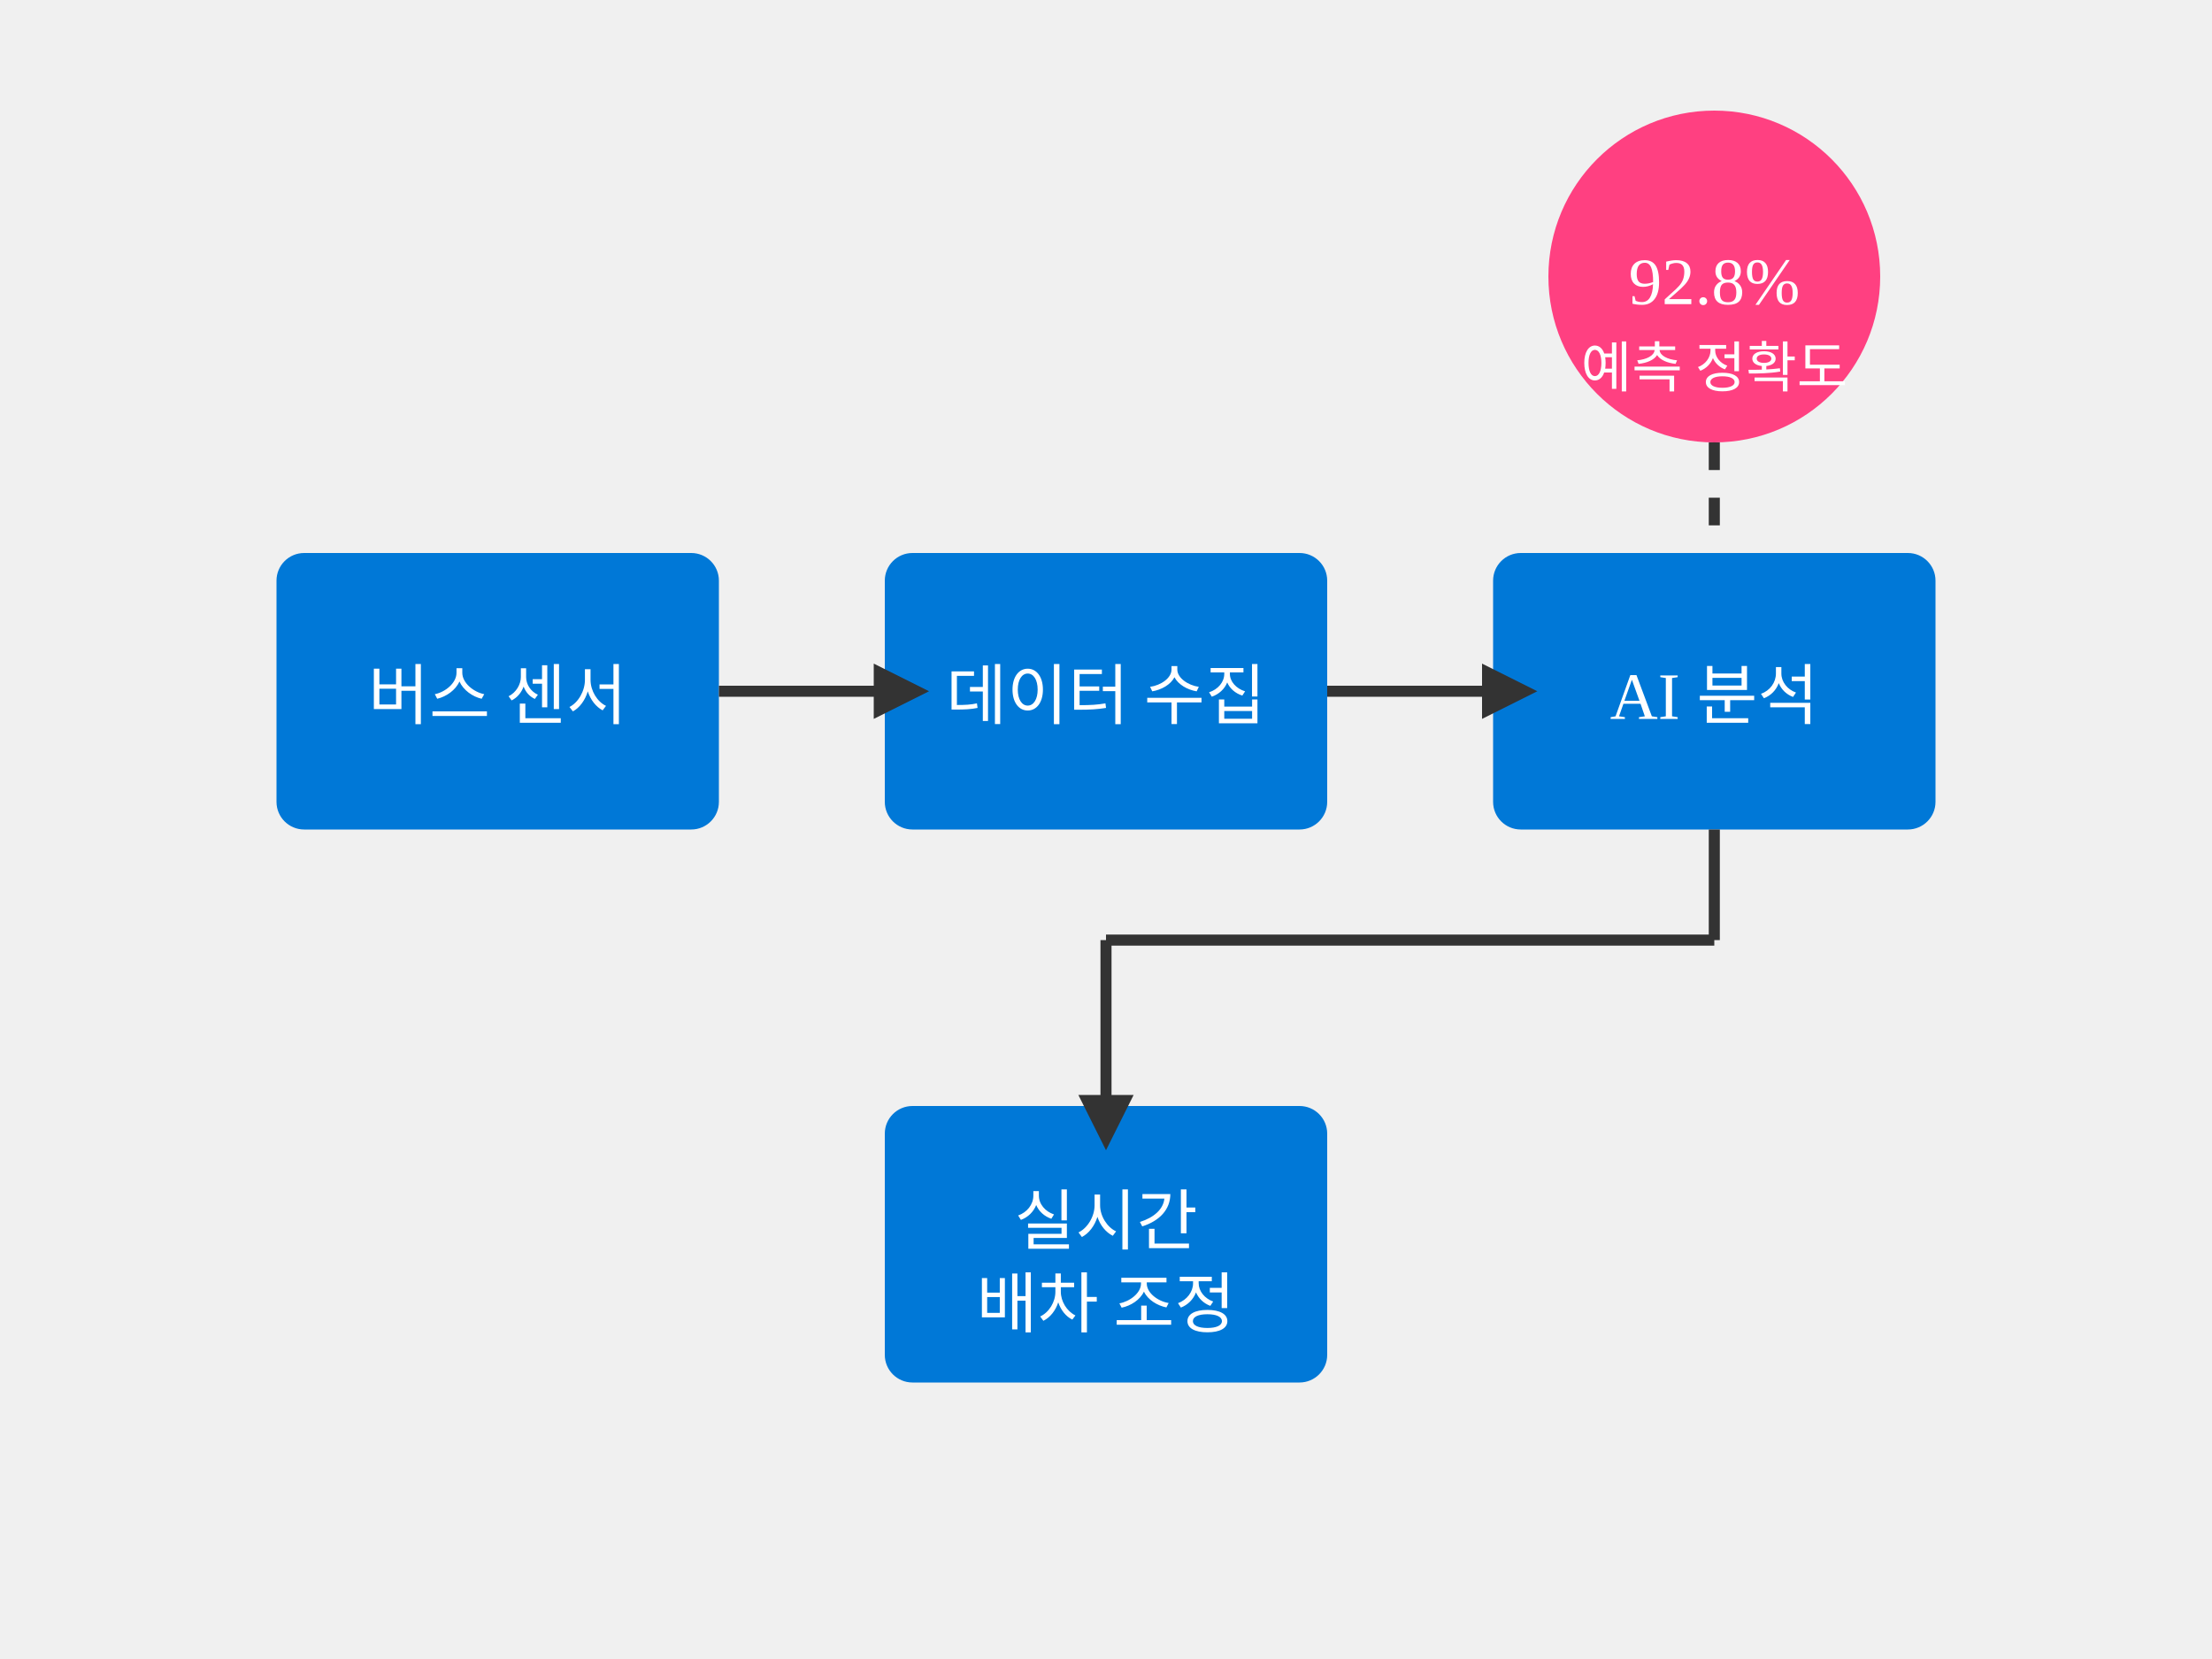
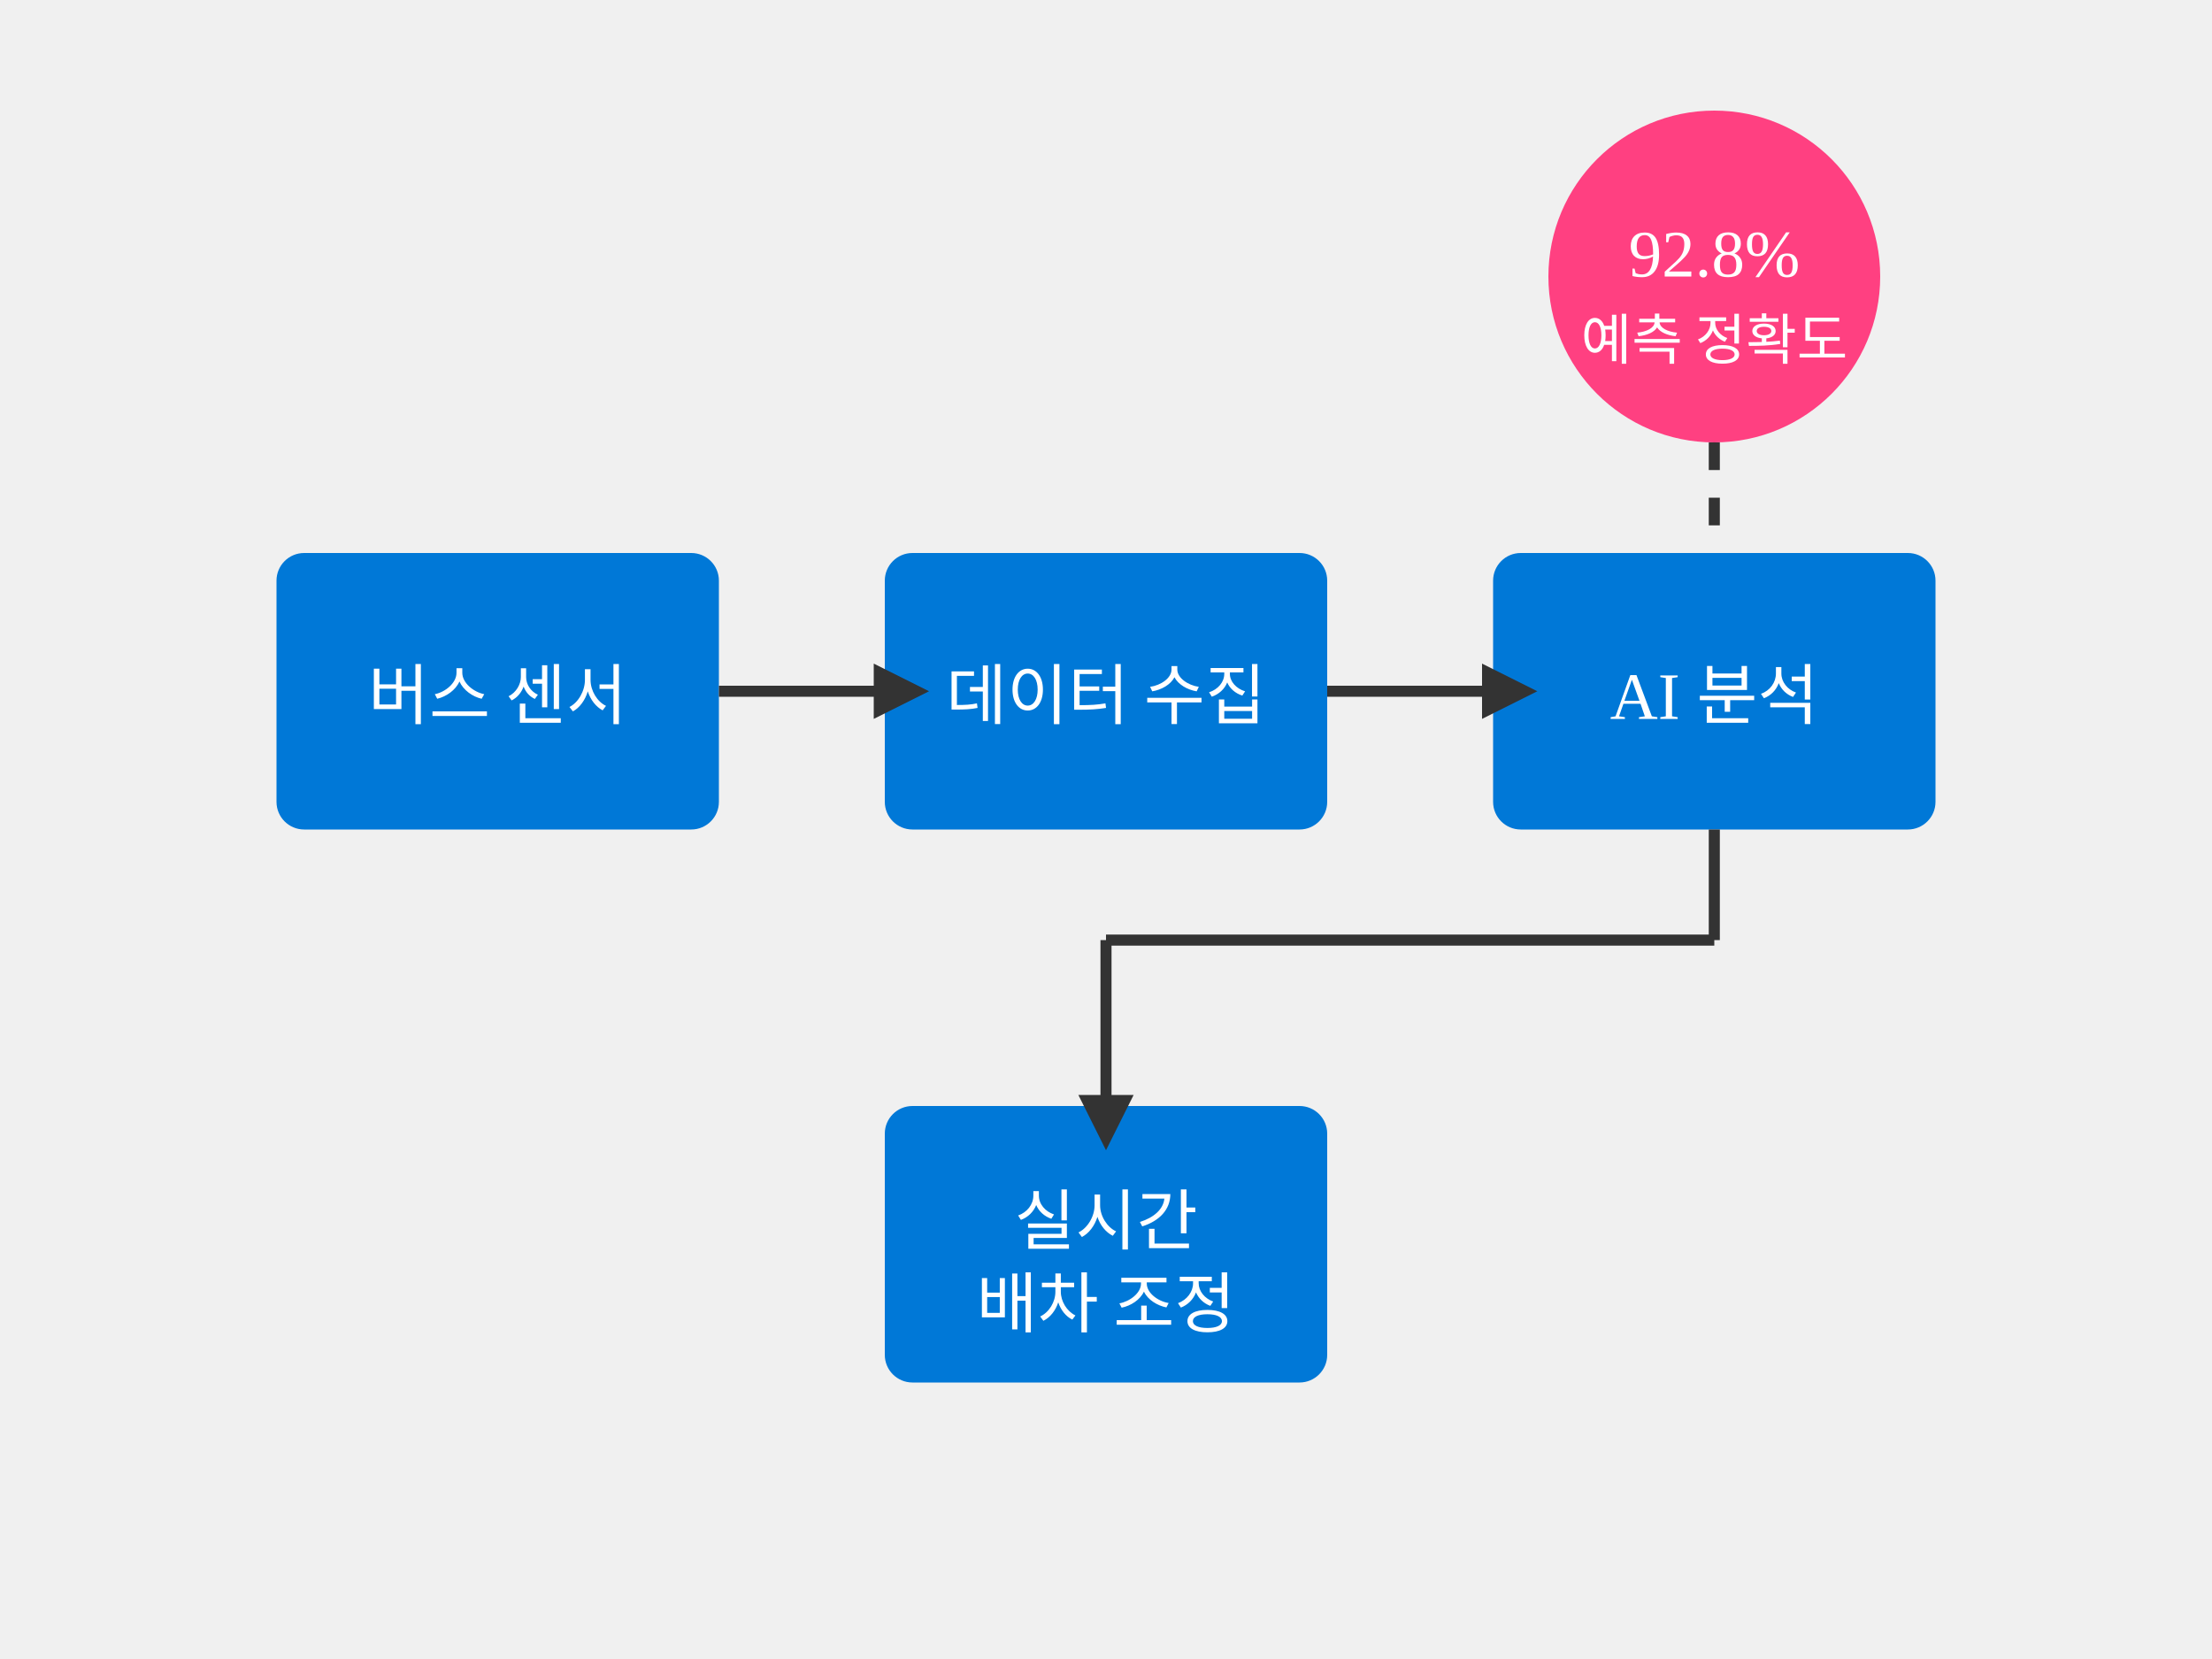
<svg xmlns="http://www.w3.org/2000/svg" viewBox="0 0 400 300">
  <rect x="50" y="100" width="80" height="50" rx="5" fill="#0078d7" />
  <text x="90" y="130" text-anchor="middle" fill="white" font-size="12">버스 센서</text>
  <rect x="160" y="100" width="80" height="50" rx="5" fill="#0078d7" />
  <text x="200" y="130" text-anchor="middle" fill="white" font-size="12">데이터 수집</text>
  <rect x="270" y="100" width="80" height="50" rx="5" fill="#0078d7" />
  <text x="310" y="130" text-anchor="middle" fill="white" font-size="12">AI 분석</text>
  <line x1="130" y1="125" x2="160" y2="125" stroke="#333" stroke-width="2" />
  <polygon points="158,120 168,125 158,130" fill="#333" />
  <line x1="240" y1="125" x2="270" y2="125" stroke="#333" stroke-width="2" />
  <polygon points="268,120 278,125 268,130" fill="#333" />
  <circle cx="310" cy="50" r="30" fill="#ff4081" />
-   <text x="310" y="55" text-anchor="middle" fill="white" font-size="12">92.8%</text>
-   <text x="310" y="70" text-anchor="middle" fill="white" font-size="10">예측 정확도</text>
+   <text x="310" y="50" text-anchor="middle" fill="white" font-size="12">92.8%</text>
+   <text x="310" y="65" text-anchor="middle" fill="white" font-size="10">예측 정확도</text>
  <line x1="310" y1="80" x2="310" y2="100" stroke="#333" stroke-width="2" stroke-dasharray="5,5" />
  <rect x="160" y="200" width="80" height="50" rx="5" fill="#0078d7" />
  <text x="200" y="225" text-anchor="middle" fill="white" font-size="12">실시간</text>
  <text x="200" y="240" text-anchor="middle" fill="white" font-size="12">배차 조정</text>
  <line x1="310" y1="150" x2="310" y2="170" stroke="#333" stroke-width="2" />
  <line x1="310" y1="170" x2="200" y2="170" stroke="#333" stroke-width="2" />
  <line x1="200" y1="170" x2="200" y2="200" stroke="#333" stroke-width="2" />
  <polygon points="195,198 200,208 205,198" fill="#333" />
</svg>
